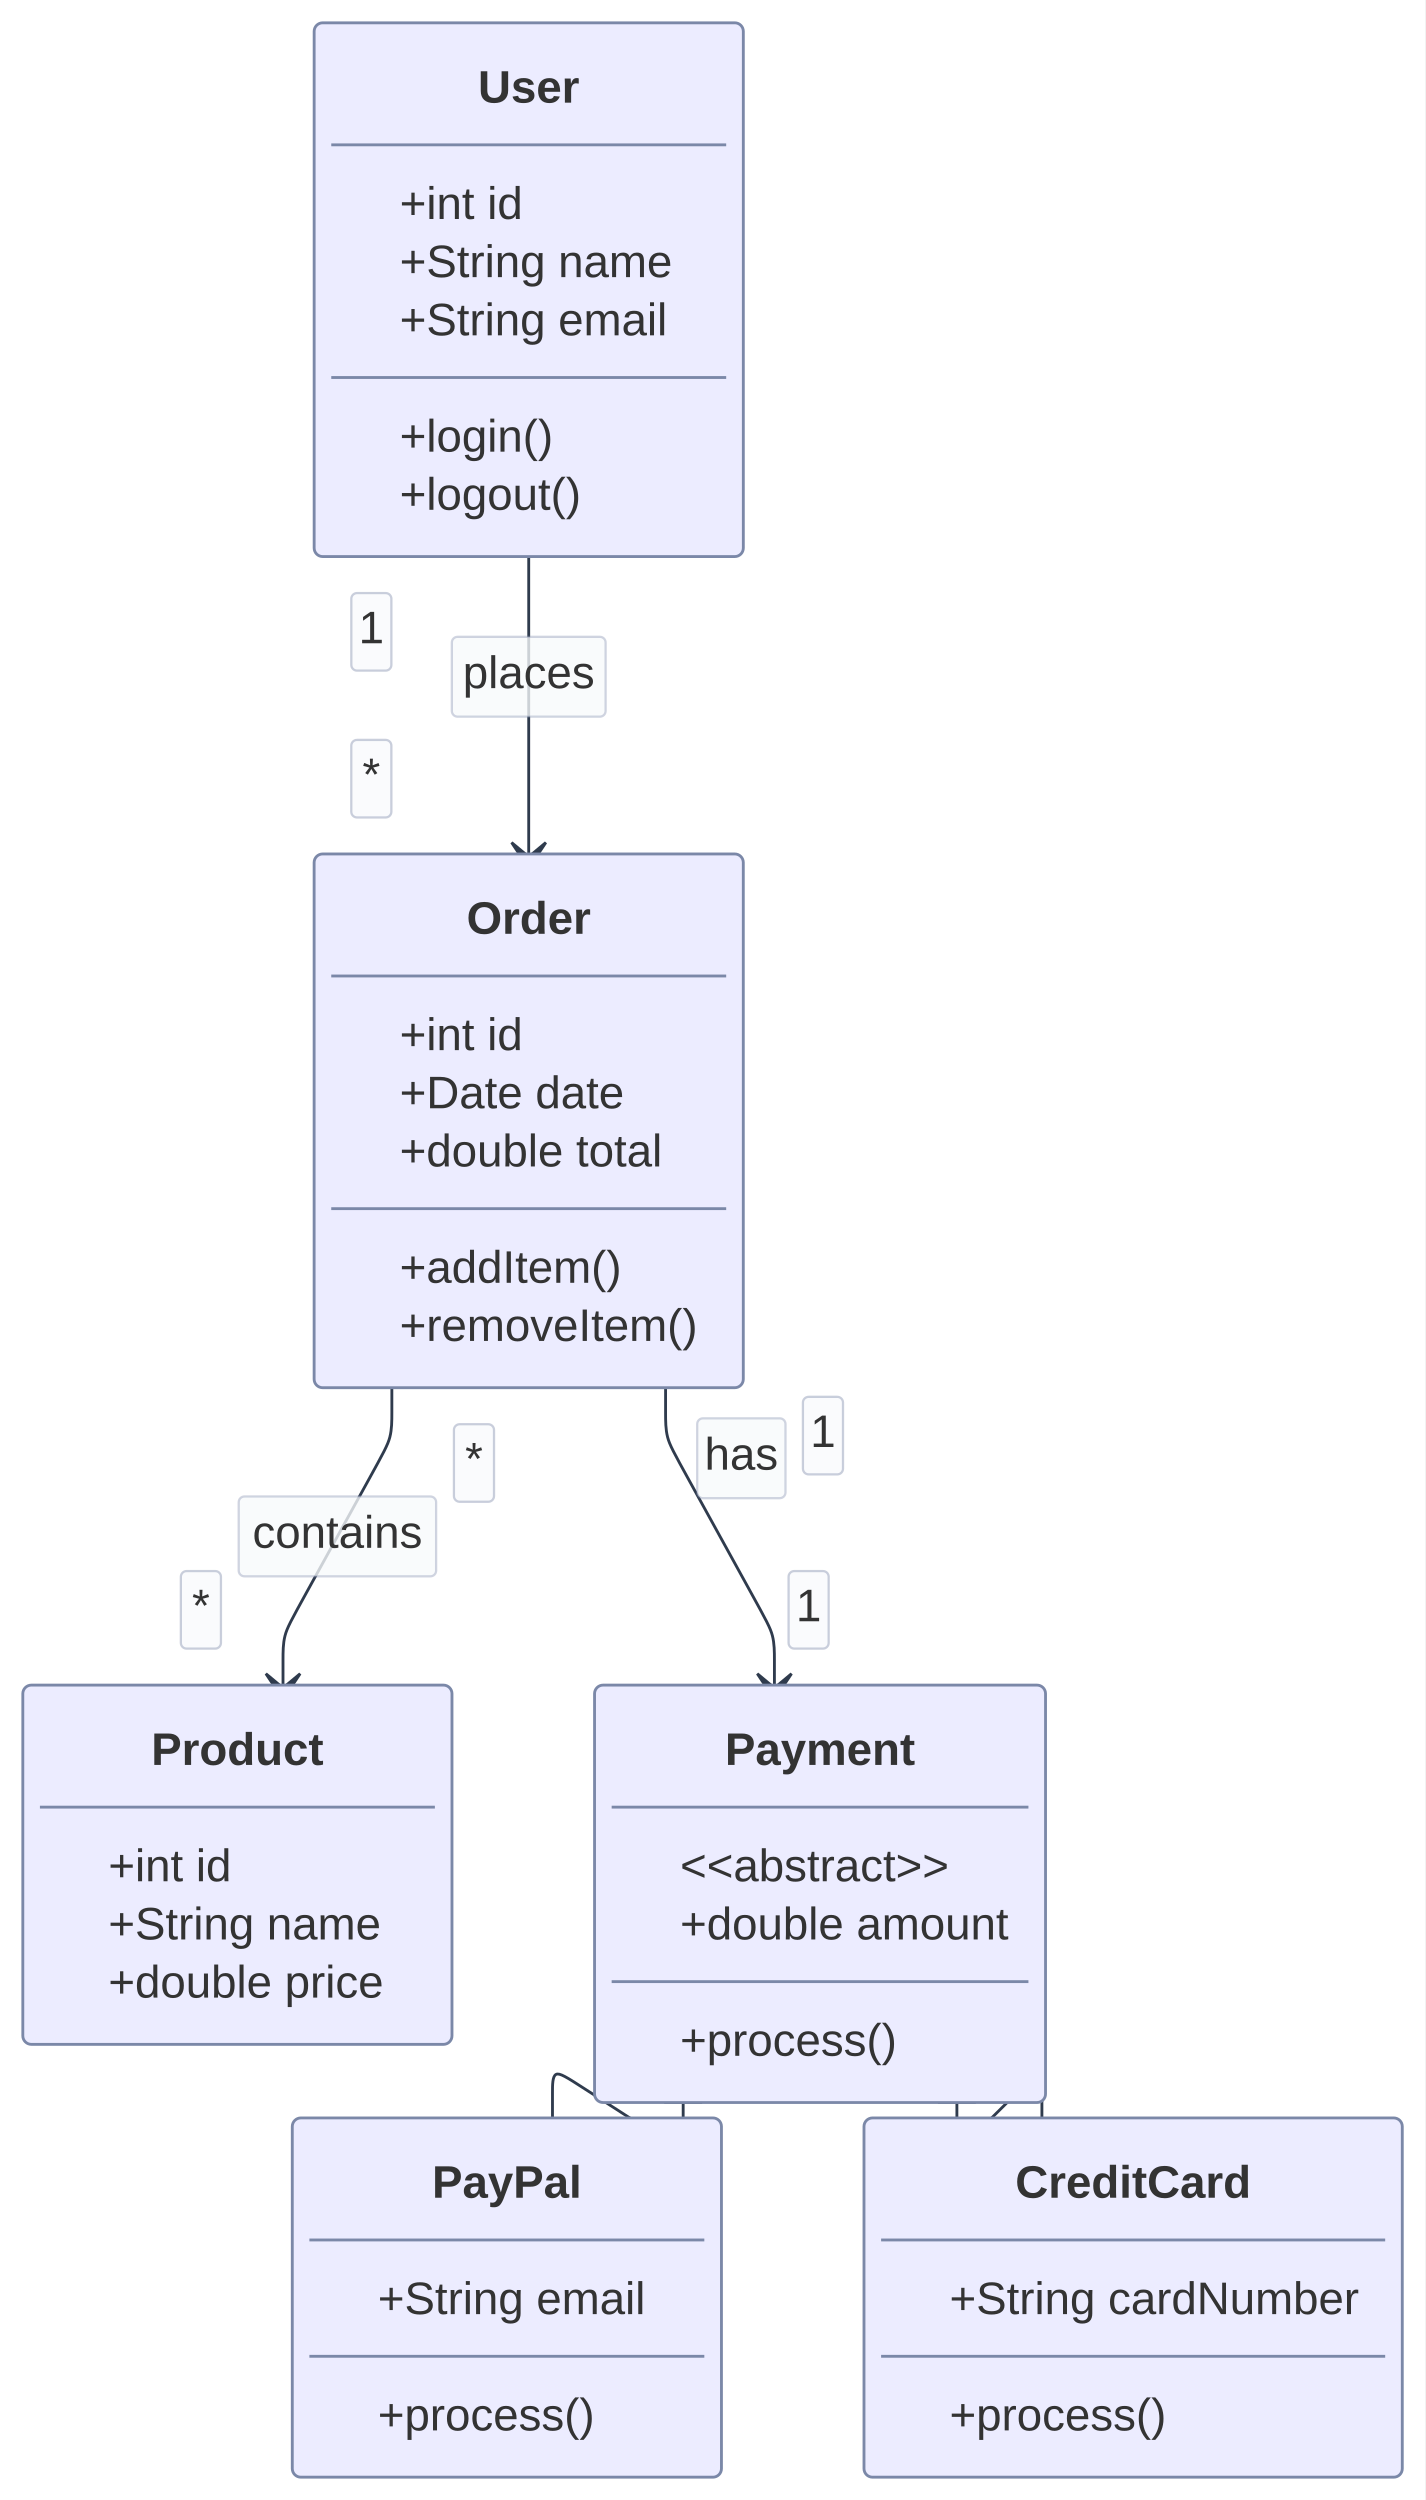
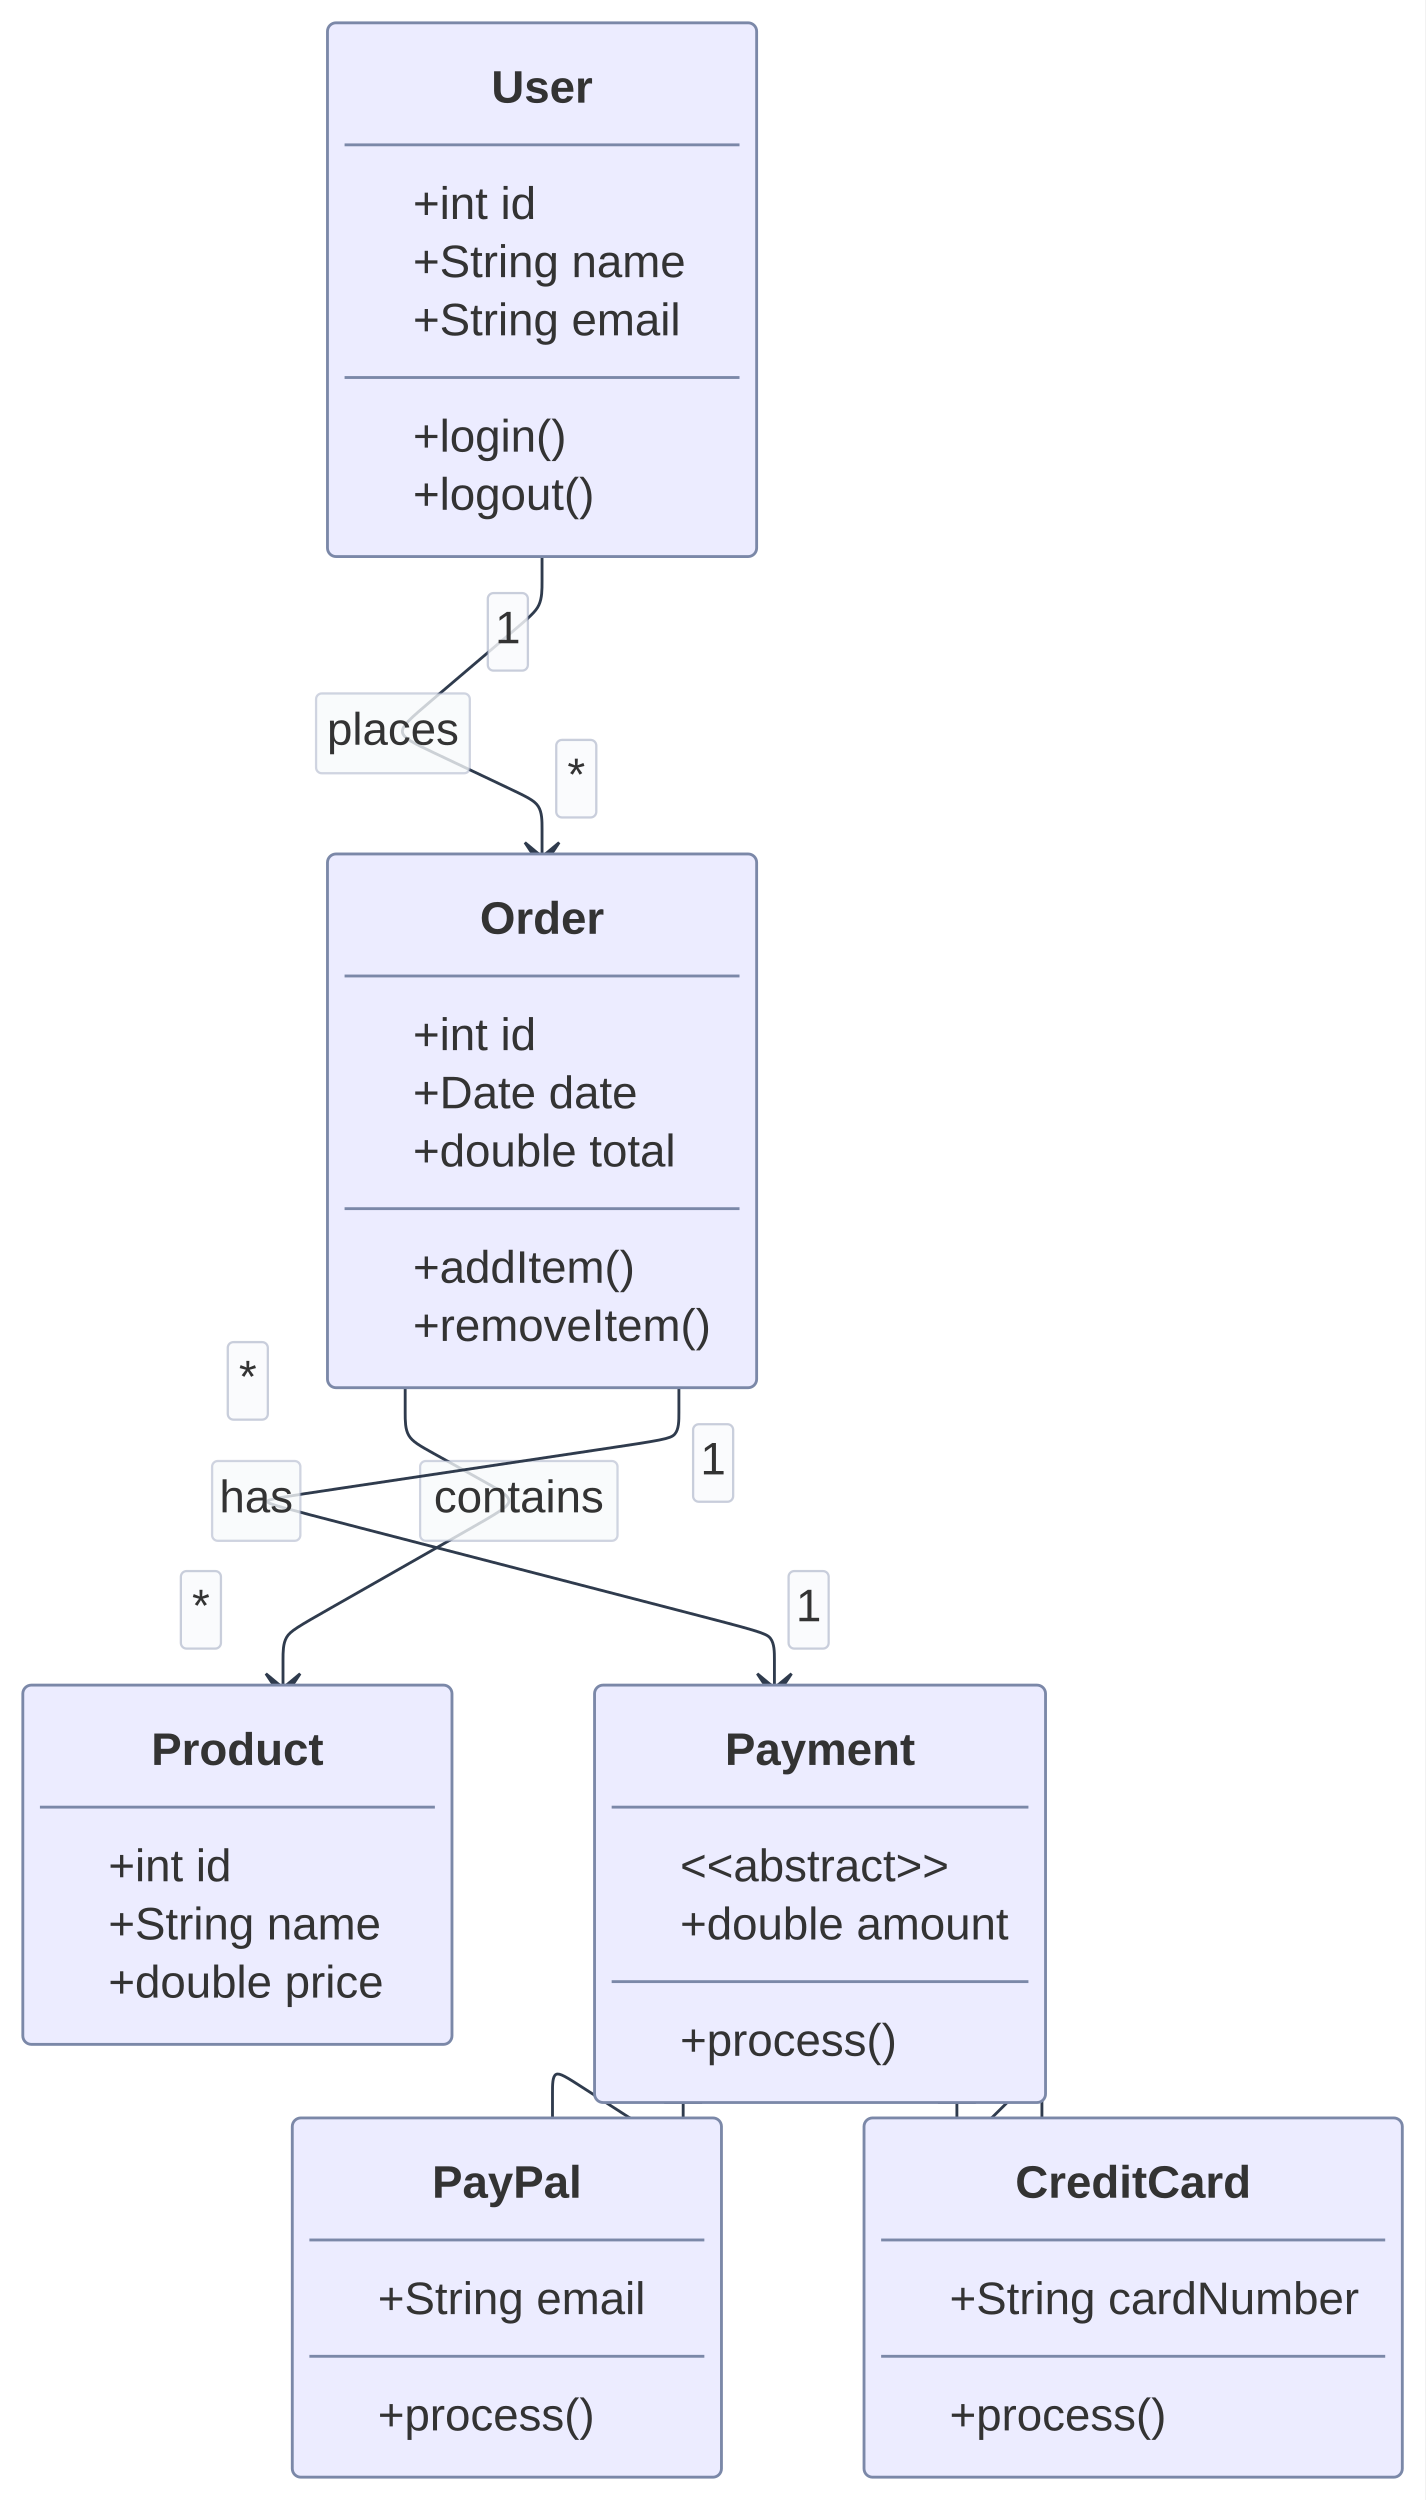
- <svg xmlns="http://www.w3.org/2000/svg" width="499.815" height="876.8" viewBox="0 0 499.815 876.8">
-   <rect x="0" y="0" width="499.815" height="876.8" fill="#FFFFFF" />
+ <svg xmlns="http://www.w3.org/2000/svg" width="499.819" height="876.8" viewBox="0 0 499.819 876.8">
+   <rect x="0" y="0" width="499.819" height="876.8" fill="#FFFFFF" />
  <defs>
    <marker id="arrow-0" viewBox="0 0 10 10" refX="5" refY="5" markerUnits="userSpaceOnUse" markerWidth="8" markerHeight="8" orient="auto">
      <path d="M 0 0 L 10 5 L 0 10 z" fill="#2F3B4D" stroke="#2F3B4D" stroke-width="1" stroke-dasharray="1,0" />
    </marker>
    <marker id="arrow-start-0" viewBox="0 0 10 10" refX="4.5" refY="5" markerUnits="userSpaceOnUse" markerWidth="8" markerHeight="8" orient="auto">
      <path d="M 0 5 L 10 10 L 10 0 z" fill="#2F3B4D" stroke="#2F3B4D" stroke-width="1" stroke-dasharray="1,0" />
    </marker>
    <marker id="arrow-class-open-0" viewBox="0 0 20 14" refX="1" refY="7" markerUnits="userSpaceOnUse" markerWidth="20" markerHeight="14" orient="auto">
      <path d="M 1 7 L 18 13 V 1 Z" fill="none" stroke="#2F3B4D" stroke-width="1" stroke-dasharray="1,0" />
    </marker>
    <marker id="arrow-class-open-start-0" viewBox="0 0 20 14" refX="18" refY="7" markerUnits="userSpaceOnUse" markerWidth="20" markerHeight="14" orient="auto">
      <path d="M 1 7 L 18 13 V 1 Z" fill="none" stroke="#2F3B4D" stroke-width="1" stroke-dasharray="1,0" />
    </marker>
    <marker id="arrow-class-dep-0" viewBox="0 0 20 14" refX="13" refY="7" markerUnits="userSpaceOnUse" markerWidth="20" markerHeight="14" orient="auto">
      <path d="M 18 7 L 9 13 L 14 7 L 9 1 Z" fill="#2F3B4D" stroke="#2F3B4D" stroke-width="1" stroke-dasharray="1,0" />
    </marker>
    <marker id="arrow-class-dep-start-0" viewBox="0 0 20 14" refX="6" refY="7" markerUnits="userSpaceOnUse" markerWidth="20" markerHeight="14" orient="auto">
      <path d="M 5 7 L 9 13 L 1 7 L 9 1 Z" fill="#2F3B4D" stroke="#2F3B4D" stroke-width="1" stroke-dasharray="1,0" />
    </marker>
  </defs>
-   <path d="M 185.433,195.200 L 185.431,299.500" fill="none" stroke="#2F3B4D" stroke-width="1" marker-end="url(#arrow-class-dep-0)" stroke-linecap="round" stroke-linejoin="round" />
-   <rect x="158.47" y="223.35" width="53.93" height="28.00" rx="2" ry="2" fill="rgba(248,250,252, 0.92)" fill-opacity="0.85" stroke="#7B88A8" stroke-opacity="0.35" stroke-width="0.8" />
-   <text x="185.43" y="241.35" text-anchor="middle" font-family="'trebuchet ms', verdana, arial, sans-serif" font-size="16" fill="#333333">
-     <tspan x="185.43" dy="0.00">places</tspan>
+   <path d="M 190.105,195.200L 190.105,196.658C190.105,198.117,190.105,201.033,190.105,203.950C190.105,206.867,190.105,209.783,188.994,212.187C187.884,214.590,185.662,216.480,178.470,222.601C171.278,228.721,159.114,239.072,151.509,245.544C143.905,252.015,140.858,254.608,141.142,256.761C141.426,258.914,145.040,260.628,152.438,264.137C159.836,267.645,171.017,272.948,177.926,276.224C184.834,279.500,187.469,280.750,188.787,282.833C190.105,284.917,190.105,287.833,190.105,290.750C190.105,293.667,190.105,296.583,190.105,298.042L 190.105,299.500" fill="none" stroke="#2F3B4D" stroke-width="1" marker-end="url(#arrow-class-dep-0)" stroke-linecap="round" stroke-linejoin="round" />
+   <rect x="110.85" y="243.20" width="53.93" height="28.00" rx="2" ry="2" fill="rgba(248,250,252, 0.92)" fill-opacity="0.85" stroke="#7B88A8" stroke-opacity="0.35" stroke-width="0.8" />
+   <text x="137.81" y="261.20" text-anchor="middle" font-family="'trebuchet ms', verdana, arial, sans-serif" font-size="16" fill="#333333">
+     <tspan x="137.81" dy="0.00">places</tspan>
  </text>
-   <rect x="123.21" y="208.00" width="14.06" height="27.20" rx="2" ry="2" fill="rgba(248,250,252, 0.92)" fill-opacity="0.90" stroke="#7B88A8" stroke-opacity="0.40" stroke-width="0.8" />
-   <text x="130.23" y="225.60" text-anchor="middle" font-family="'trebuchet ms', verdana, arial, sans-serif" font-size="16" fill="#333333">
-     <tspan x="130.23" dy="0.00">1</tspan>
+   <rect x="171.08" y="208.00" width="14.06" height="27.20" rx="2" ry="2" fill="rgba(248,250,252, 0.92)" fill-opacity="0.90" stroke="#7B88A8" stroke-opacity="0.40" stroke-width="0.8" />
+   <text x="178.10" y="225.60" text-anchor="middle" font-family="'trebuchet ms', verdana, arial, sans-serif" font-size="16" fill="#333333">
+     <tspan x="178.10" dy="0.00">1</tspan>
  </text>
-   <rect x="123.20" y="259.50" width="14.06" height="27.20" rx="2" ry="2" fill="rgba(248,250,252, 0.92)" fill-opacity="0.90" stroke="#7B88A8" stroke-opacity="0.40" stroke-width="0.8" />
-   <text x="130.23" y="277.10" text-anchor="middle" font-family="'trebuchet ms', verdana, arial, sans-serif" font-size="16" fill="#333333">
-     <tspan x="130.23" dy="0.00">*</tspan>
+   <rect x="195.08" y="259.50" width="14.06" height="27.20" rx="2" ry="2" fill="rgba(248,250,252, 0.92)" fill-opacity="0.90" stroke="#7B88A8" stroke-opacity="0.40" stroke-width="0.8" />
+   <text x="202.10" y="277.10" text-anchor="middle" font-family="'trebuchet ms', verdana, arial, sans-serif" font-size="16" fill="#333333">
+     <tspan x="202.10" dy="0.00">*</tspan>
  </text>
-   <path d="M 137.431,486.700L 137.431,488.158C137.431,489.617,137.431,492.533,137.431,495.450C137.431,498.367,137.431,501.283,136.728,504.019C136.024,506.755,134.617,509.309,128.958,519.582C123.300,529.855,113.390,547.845,107.731,558.118C102.073,568.391,100.665,570.945,99.962,573.681C99.258,576.417,99.258,579.333,99.258,582.250C99.258,585.167,99.258,588.083,99.258,589.542L 99.258,591.000" fill="none" stroke="#2F3B4D" stroke-width="1" marker-end="url(#arrow-class-dep-0)" stroke-linecap="round" stroke-linejoin="round" />
-   <rect x="83.72" y="524.85" width="69.24" height="28.00" rx="2" ry="2" fill="rgba(248,250,252, 0.92)" fill-opacity="0.85" stroke="#7B88A8" stroke-opacity="0.35" stroke-width="0.8" />
-   <text x="118.34" y="542.85" text-anchor="middle" font-family="'trebuchet ms', verdana, arial, sans-serif" font-size="16" fill="#333333">
-     <tspan x="118.34" dy="0.00">contains</tspan>
+   <path d="M 142.105,486.700L 142.105,488.158C142.105,489.617,142.105,492.533,142.105,495.450C142.105,498.367,142.105,501.283,143.379,503.451C144.653,505.619,147.201,507.038,152.097,509.765C156.993,512.492,164.237,516.527,169.606,519.517C174.976,522.507,178.470,524.454,178.480,526.417C178.489,528.379,175.013,530.359,162.496,537.487C149.979,544.616,128.420,556.893,116.374,563.753C104.327,570.613,101.793,572.057,100.525,574.237C99.258,576.417,99.258,579.333,99.258,582.250C99.258,585.167,99.258,588.083,99.258,589.542L 99.258,591.000" fill="none" stroke="#2F3B4D" stroke-width="1" marker-end="url(#arrow-class-dep-0)" stroke-linecap="round" stroke-linejoin="round" />
+   <rect x="147.34" y="512.40" width="69.24" height="28.00" rx="2" ry="2" fill="rgba(248,250,252, 0.92)" fill-opacity="0.85" stroke="#7B88A8" stroke-opacity="0.35" stroke-width="0.8" />
+   <text x="181.96" y="530.40" text-anchor="middle" font-family="'trebuchet ms', verdana, arial, sans-serif" font-size="16" fill="#333333">
+     <tspan x="181.96" dy="0.00">contains</tspan>
  </text>
-   <rect x="159.20" y="499.50" width="14.06" height="27.20" rx="2" ry="2" fill="rgba(248,250,252, 0.92)" fill-opacity="0.90" stroke="#7B88A8" stroke-opacity="0.40" stroke-width="0.8" />
-   <text x="166.23" y="517.10" text-anchor="middle" font-family="'trebuchet ms', verdana, arial, sans-serif" font-size="16" fill="#333333">
-     <tspan x="166.23" dy="0.00">*</tspan>
+   <rect x="79.88" y="470.70" width="14.06" height="27.20" rx="2" ry="2" fill="rgba(248,250,252, 0.92)" fill-opacity="0.90" stroke="#7B88A8" stroke-opacity="0.40" stroke-width="0.8" />
+   <text x="86.90" y="488.30" text-anchor="middle" font-family="'trebuchet ms', verdana, arial, sans-serif" font-size="16" fill="#333333">
+     <tspan x="86.90" dy="0.00">*</tspan>
  </text>
  <rect x="63.43" y="551.00" width="14.06" height="27.20" rx="2" ry="2" fill="rgba(248,250,252, 0.92)" fill-opacity="0.90" stroke="#7B88A8" stroke-opacity="0.40" stroke-width="0.8" />
  <text x="70.46" y="568.60" text-anchor="middle" font-family="'trebuchet ms', verdana, arial, sans-serif" font-size="16" fill="#333333">
    <tspan x="70.46" dy="0.00">*</tspan>
  </text>
-   <path d="M 233.431,486.700L 233.431,488.158C233.431,489.617,233.431,492.533,233.431,495.450C233.431,498.367,233.431,501.283,234.135,504.019C234.839,506.755,236.246,509.310,241.904,519.582C247.562,529.855,257.471,547.845,263.129,558.118C268.787,568.390,270.194,570.945,270.898,573.681C271.602,576.417,271.602,579.333,271.602,582.250C271.602,585.167,271.602,588.083,271.602,589.542L 271.602,591.000" fill="none" stroke="#2F3B4D" stroke-width="1" marker-end="url(#arrow-class-dep-0)" stroke-linecap="round" stroke-linejoin="round" />
-   <rect x="244.52" y="497.44" width="30.97" height="28.00" rx="2" ry="2" fill="rgba(248,250,252, 0.92)" fill-opacity="0.85" stroke="#7B88A8" stroke-opacity="0.35" stroke-width="0.8" />
-   <text x="260.00" y="515.44" text-anchor="middle" font-family="'trebuchet ms', verdana, arial, sans-serif" font-size="16" fill="#333333">
-     <tspan x="260.00" dy="0.00">has</tspan>
+   <path d="M 238.105,486.700L 238.105,488.158C238.105,489.617,238.105,492.533,238.105,495.450C238.105,498.367,238.105,501.283,236.663,502.958C235.220,504.632,232.336,505.064,209.607,508.468C186.877,511.872,144.303,518.247,121.039,521.731C97.774,525.215,93.818,525.808,93.776,526.606C93.734,527.404,97.606,528.407,126.484,535.891C155.363,543.375,209.247,557.340,237.601,564.688C265.955,572.037,268.778,572.768,270.190,574.592C271.602,576.417,271.602,579.333,271.602,582.250C271.602,585.167,271.602,588.083,271.602,589.542L 271.602,591.000" fill="none" stroke="#2F3B4D" stroke-width="1" marker-end="url(#arrow-class-dep-0)" stroke-linecap="round" stroke-linejoin="round" />
+   <rect x="74.38" y="512.40" width="30.97" height="28.00" rx="2" ry="2" fill="rgba(248,250,252, 0.92)" fill-opacity="0.85" stroke="#7B88A8" stroke-opacity="0.35" stroke-width="0.8" />
+   <text x="89.86" y="530.40" text-anchor="middle" font-family="'trebuchet ms', verdana, arial, sans-serif" font-size="16" fill="#333333">
+     <tspan x="89.86" dy="0.00">has</tspan>
  </text>
-   <rect x="281.60" y="489.90" width="14.06" height="27.20" rx="2" ry="2" fill="rgba(248,250,252, 0.92)" fill-opacity="0.90" stroke="#7B88A8" stroke-opacity="0.40" stroke-width="0.8" />
-   <text x="288.63" y="507.50" text-anchor="middle" font-family="'trebuchet ms', verdana, arial, sans-serif" font-size="16" fill="#333333">
-     <tspan x="288.63" dy="0.00">1</tspan>
+   <rect x="243.08" y="499.50" width="14.06" height="27.20" rx="2" ry="2" fill="rgba(248,250,252, 0.92)" fill-opacity="0.90" stroke="#7B88A8" stroke-opacity="0.40" stroke-width="0.8" />
+   <text x="250.10" y="517.10" text-anchor="middle" font-family="'trebuchet ms', verdana, arial, sans-serif" font-size="16" fill="#333333">
+     <tspan x="250.10" dy="0.00">1</tspan>
  </text>
  <rect x="276.57" y="551.00" width="14.06" height="27.20" rx="2" ry="2" fill="rgba(248,250,252, 0.92)" fill-opacity="0.90" stroke="#7B88A8" stroke-opacity="0.40" stroke-width="0.8" />
  <text x="283.60" y="568.60" text-anchor="middle" font-family="'trebuchet ms', verdana, arial, sans-serif" font-size="16" fill="#333333">
    <tspan x="283.60" dy="0.00">1</tspan>
  </text>
-   <path d="M 335.602,737.400L 335.602,738.858C335.602,740.317,335.602,743.233,335.602,746.150C335.602,749.067,335.602,751.983,336.637,752.414C337.672,752.845,339.741,750.790,343.676,746.884C347.611,742.979,353.410,737.221,357.345,733.316C361.279,729.410,363.349,727.355,364.384,727.786C365.419,728.217,365.419,731.133,365.419,734.050C365.419,736.967,365.419,739.883,365.419,741.342L 365.419,742.800" fill="none" stroke="#2F3B4D" stroke-width="1" marker-start="url(#arrow-class-open-start-0)" stroke-linecap="round" stroke-linejoin="round" />
-   <path d="M 239.602,737.400L 239.602,738.858C239.602,740.317,239.602,743.233,239.602,746.150C239.602,749.067,239.602,751.983,238.376,752.651C237.151,753.318,234.701,751.736,228.287,747.593C221.873,743.451,211.494,736.749,205.080,732.607C198.666,728.465,196.216,726.882,194.990,727.549C193.765,728.217,193.765,731.133,193.765,734.050C193.765,736.967,193.765,739.883,193.765,741.342L 193.765,742.800" fill="none" stroke="#2F3B4D" stroke-width="1" marker-start="url(#arrow-class-open-start-0)" stroke-linecap="round" stroke-linejoin="round" />
-   <rect x="303.02" y="742.80" width="188.79" height="126.00" rx="3" ry="3" fill="#ECECFF" stroke="#7B88A8" stroke-width="1" stroke-linejoin="round" stroke-linecap="round" />
-   <line x1="309.02" y1="785.60" x2="485.81" y2="785.60" stroke="#7B88A8" stroke-width="1.0" />
-   <line x1="309.02" y1="826.40" x2="485.81" y2="826.40" stroke="#7B88A8" stroke-width="1.0" />
+   <path d="M 335.602,737.400L 335.602,738.858C335.602,740.317,335.602,743.233,335.602,746.150C335.602,749.067,335.602,751.983,336.637,752.414C337.672,752.845,339.742,750.791,343.677,746.885C347.612,742.979,353.413,737.221,357.348,733.315C361.283,729.409,363.353,727.355,364.388,727.786C365.423,728.217,365.423,731.133,365.423,734.050C365.423,736.967,365.423,739.883,365.423,741.342L 365.423,742.800" fill="none" stroke="#2F3B4D" stroke-width="1" marker-start="url(#arrow-class-open-start-0)" stroke-linecap="round" stroke-linejoin="round" />
+   <path d="M 239.602,737.400L 239.602,738.858C239.602,740.317,239.602,743.233,239.602,746.150C239.602,749.067,239.602,751.983,238.377,752.650C237.151,753.318,234.701,751.735,228.288,747.593C221.874,743.451,211.497,736.749,205.083,732.607C198.670,728.465,196.220,726.882,194.995,727.550C193.769,728.217,193.769,731.133,193.769,734.050C193.769,736.967,193.769,739.883,193.769,741.342L 193.769,742.800" fill="none" stroke="#2F3B4D" stroke-width="1" marker-start="url(#arrow-class-open-start-0)" stroke-linecap="round" stroke-linejoin="round" />
+   <rect x="303.03" y="742.80" width="188.79" height="126.00" rx="3" ry="3" fill="#ECECFF" stroke="#7B88A8" stroke-width="1" stroke-linejoin="round" stroke-linecap="round" />
+   <line x1="309.03" y1="785.60" x2="485.82" y2="785.60" stroke="#7B88A8" stroke-width="1.0" />
+   <line x1="309.03" y1="826.40" x2="485.82" y2="826.40" stroke="#7B88A8" stroke-width="1.0" />
  <text x="397.42" y="770.80" text-anchor="middle" font-family="'trebuchet ms', verdana, arial, sans-serif" font-size="16" fill="#333333">
    <tspan x="397.42" dy="0.00" font-weight="600">CreditCard</tspan>
  </text>
-   <text x="333.02" y="811.60" text-anchor="start" font-family="'trebuchet ms', verdana, arial, sans-serif" font-size="16" fill="#333333">
-     <tspan x="333.02" dy="0.00">+String cardNumber</tspan>
-     <tspan x="333.02" dy="40.80">+process()</tspan>
+   <text x="333.03" y="811.60" text-anchor="start" font-family="'trebuchet ms', verdana, arial, sans-serif" font-size="16" fill="#333333">
+     <tspan x="333.03" dy="0.00">+String cardNumber</tspan>
+     <tspan x="333.03" dy="40.80">+process()</tspan>
  </text>
-   <rect x="110.17" y="299.50" width="150.52" height="187.20" rx="3" ry="3" fill="#ECECFF" stroke="#7B88A8" stroke-width="1" stroke-linejoin="round" stroke-linecap="round" />
-   <line x1="116.17" y1="342.30" x2="254.69" y2="342.30" stroke="#7B88A8" stroke-width="1.0" />
-   <line x1="116.17" y1="423.90" x2="254.69" y2="423.90" stroke="#7B88A8" stroke-width="1.0" />
-   <text x="185.43" y="327.50" text-anchor="middle" font-family="'trebuchet ms', verdana, arial, sans-serif" font-size="16" fill="#333333">
-     <tspan x="185.43" dy="0.00" font-weight="600">Order</tspan>
+   <rect x="114.85" y="299.50" width="150.52" height="187.20" rx="3" ry="3" fill="#ECECFF" stroke="#7B88A8" stroke-width="1" stroke-linejoin="round" stroke-linecap="round" />
+   <line x1="120.85" y1="342.30" x2="259.36" y2="342.30" stroke="#7B88A8" stroke-width="1.0" />
+   <line x1="120.85" y1="423.90" x2="259.36" y2="423.90" stroke="#7B88A8" stroke-width="1.0" />
+   <text x="190.10" y="327.50" text-anchor="middle" font-family="'trebuchet ms', verdana, arial, sans-serif" font-size="16" fill="#333333">
+     <tspan x="190.10" dy="0.00" font-weight="600">Order</tspan>
  </text>
-   <text x="140.17" y="368.30" text-anchor="start" font-family="'trebuchet ms', verdana, arial, sans-serif" font-size="16" fill="#333333">
-     <tspan x="140.17" dy="0.00">+int id</tspan>
-     <tspan x="140.17" dy="20.40">+Date date</tspan>
-     <tspan x="140.17" dy="20.40">+double total</tspan>
-     <tspan x="140.17" dy="40.80">+addItem()</tspan>
-     <tspan x="140.17" dy="20.40">+removeItem()</tspan>
+   <text x="144.85" y="368.30" text-anchor="start" font-family="'trebuchet ms', verdana, arial, sans-serif" font-size="16" fill="#333333">
+     <tspan x="144.85" dy="0.00">+int id</tspan>
+     <tspan x="144.85" dy="20.40">+Date date</tspan>
+     <tspan x="144.85" dy="20.40">+double total</tspan>
+     <tspan x="144.85" dy="40.80">+addItem()</tspan>
+     <tspan x="144.85" dy="20.40">+removeItem()</tspan>
  </text>
  <rect x="102.51" y="742.80" width="150.52" height="126.00" rx="3" ry="3" fill="#ECECFF" stroke="#7B88A8" stroke-width="1" stroke-linejoin="round" stroke-linecap="round" />
-   <line x1="108.51" y1="785.60" x2="247.02" y2="785.60" stroke="#7B88A8" stroke-width="1.0" />
-   <line x1="108.51" y1="826.40" x2="247.02" y2="826.40" stroke="#7B88A8" stroke-width="1.0" />
+   <line x1="108.51" y1="785.60" x2="247.03" y2="785.60" stroke="#7B88A8" stroke-width="1.0" />
+   <line x1="108.51" y1="826.40" x2="247.03" y2="826.40" stroke="#7B88A8" stroke-width="1.0" />
  <text x="177.77" y="770.80" text-anchor="middle" font-family="'trebuchet ms', verdana, arial, sans-serif" font-size="16" fill="#333333">
    <tspan x="177.77" dy="0.00" font-weight="600">PayPal</tspan>
  </text>
  <text x="132.51" y="811.60" text-anchor="start" font-family="'trebuchet ms', verdana, arial, sans-serif" font-size="16" fill="#333333">
    <tspan x="132.51" dy="0.00">+String email</tspan>
    <tspan x="132.51" dy="40.80">+process()</tspan>
  </text>
  <rect x="208.52" y="591.00" width="158.17" height="146.40" rx="3" ry="3" fill="#ECECFF" stroke="#7B88A8" stroke-width="1" stroke-linejoin="round" stroke-linecap="round" />
  <line x1="214.52" y1="633.80" x2="360.69" y2="633.80" stroke="#7B88A8" stroke-width="1.0" />
  <line x1="214.52" y1="695.00" x2="360.69" y2="695.00" stroke="#7B88A8" stroke-width="1.0" />
  <text x="287.60" y="619.00" text-anchor="middle" font-family="'trebuchet ms', verdana, arial, sans-serif" font-size="16" fill="#333333">
    <tspan x="287.60" dy="0.00" font-weight="600">Payment</tspan>
  </text>
  <text x="238.52" y="659.80" text-anchor="start" font-family="'trebuchet ms', verdana, arial, sans-serif" font-size="16" fill="#333333">
    <tspan x="238.52" dy="0.00">&lt;&lt;abstract&gt;&gt;</tspan>
    <tspan x="238.52" dy="20.40">+double amount</tspan>
    <tspan x="238.52" dy="40.80">+process()</tspan>
  </text>
  <rect x="8.00" y="591.00" width="150.52" height="126.00" rx="3" ry="3" fill="#ECECFF" stroke="#7B88A8" stroke-width="1" stroke-linejoin="round" stroke-linecap="round" />
  <line x1="14.00" y1="633.80" x2="152.52" y2="633.80" stroke="#7B88A8" stroke-width="1.0" />
  <text x="83.26" y="619.00" text-anchor="middle" font-family="'trebuchet ms', verdana, arial, sans-serif" font-size="16" fill="#333333">
    <tspan x="83.26" dy="0.00" font-weight="600">Product</tspan>
  </text>
  <text x="38.00" y="659.80" text-anchor="start" font-family="'trebuchet ms', verdana, arial, sans-serif" font-size="16" fill="#333333">
    <tspan x="38.00" dy="0.00">+int id</tspan>
    <tspan x="38.00" dy="20.40">+String name</tspan>
    <tspan x="38.00" dy="20.40">+double price</tspan>
  </text>
-   <rect x="110.18" y="8.00" width="150.52" height="187.20" rx="3" ry="3" fill="#ECECFF" stroke="#7B88A8" stroke-width="1" stroke-linejoin="round" stroke-linecap="round" />
-   <line x1="116.18" y1="50.80" x2="254.69" y2="50.80" stroke="#7B88A8" stroke-width="1.0" />
-   <line x1="116.18" y1="132.40" x2="254.69" y2="132.40" stroke="#7B88A8" stroke-width="1.0" />
-   <text x="185.43" y="36.00" text-anchor="middle" font-family="'trebuchet ms', verdana, arial, sans-serif" font-size="16" fill="#333333">
-     <tspan x="185.43" dy="0.00" font-weight="600">User</tspan>
+   <rect x="114.85" y="8.00" width="150.52" height="187.20" rx="3" ry="3" fill="#ECECFF" stroke="#7B88A8" stroke-width="1" stroke-linejoin="round" stroke-linecap="round" />
+   <line x1="120.85" y1="50.80" x2="259.36" y2="50.80" stroke="#7B88A8" stroke-width="1.0" />
+   <line x1="120.85" y1="132.40" x2="259.36" y2="132.40" stroke="#7B88A8" stroke-width="1.0" />
+   <text x="190.10" y="36.00" text-anchor="middle" font-family="'trebuchet ms', verdana, arial, sans-serif" font-size="16" fill="#333333">
+     <tspan x="190.10" dy="0.00" font-weight="600">User</tspan>
  </text>
-   <text x="140.18" y="76.80" text-anchor="start" font-family="'trebuchet ms', verdana, arial, sans-serif" font-size="16" fill="#333333">
-     <tspan x="140.18" dy="0.00">+int id</tspan>
-     <tspan x="140.18" dy="20.40">+String name</tspan>
-     <tspan x="140.18" dy="20.40">+String email</tspan>
-     <tspan x="140.18" dy="40.80">+login()</tspan>
-     <tspan x="140.18" dy="20.40">+logout()</tspan>
+   <text x="144.85" y="76.80" text-anchor="start" font-family="'trebuchet ms', verdana, arial, sans-serif" font-size="16" fill="#333333">
+     <tspan x="144.85" dy="0.00">+int id</tspan>
+     <tspan x="144.85" dy="20.40">+String name</tspan>
+     <tspan x="144.85" dy="20.40">+String email</tspan>
+     <tspan x="144.85" dy="40.80">+login()</tspan>
+     <tspan x="144.85" dy="20.40">+logout()</tspan>
  </text>
</svg>
